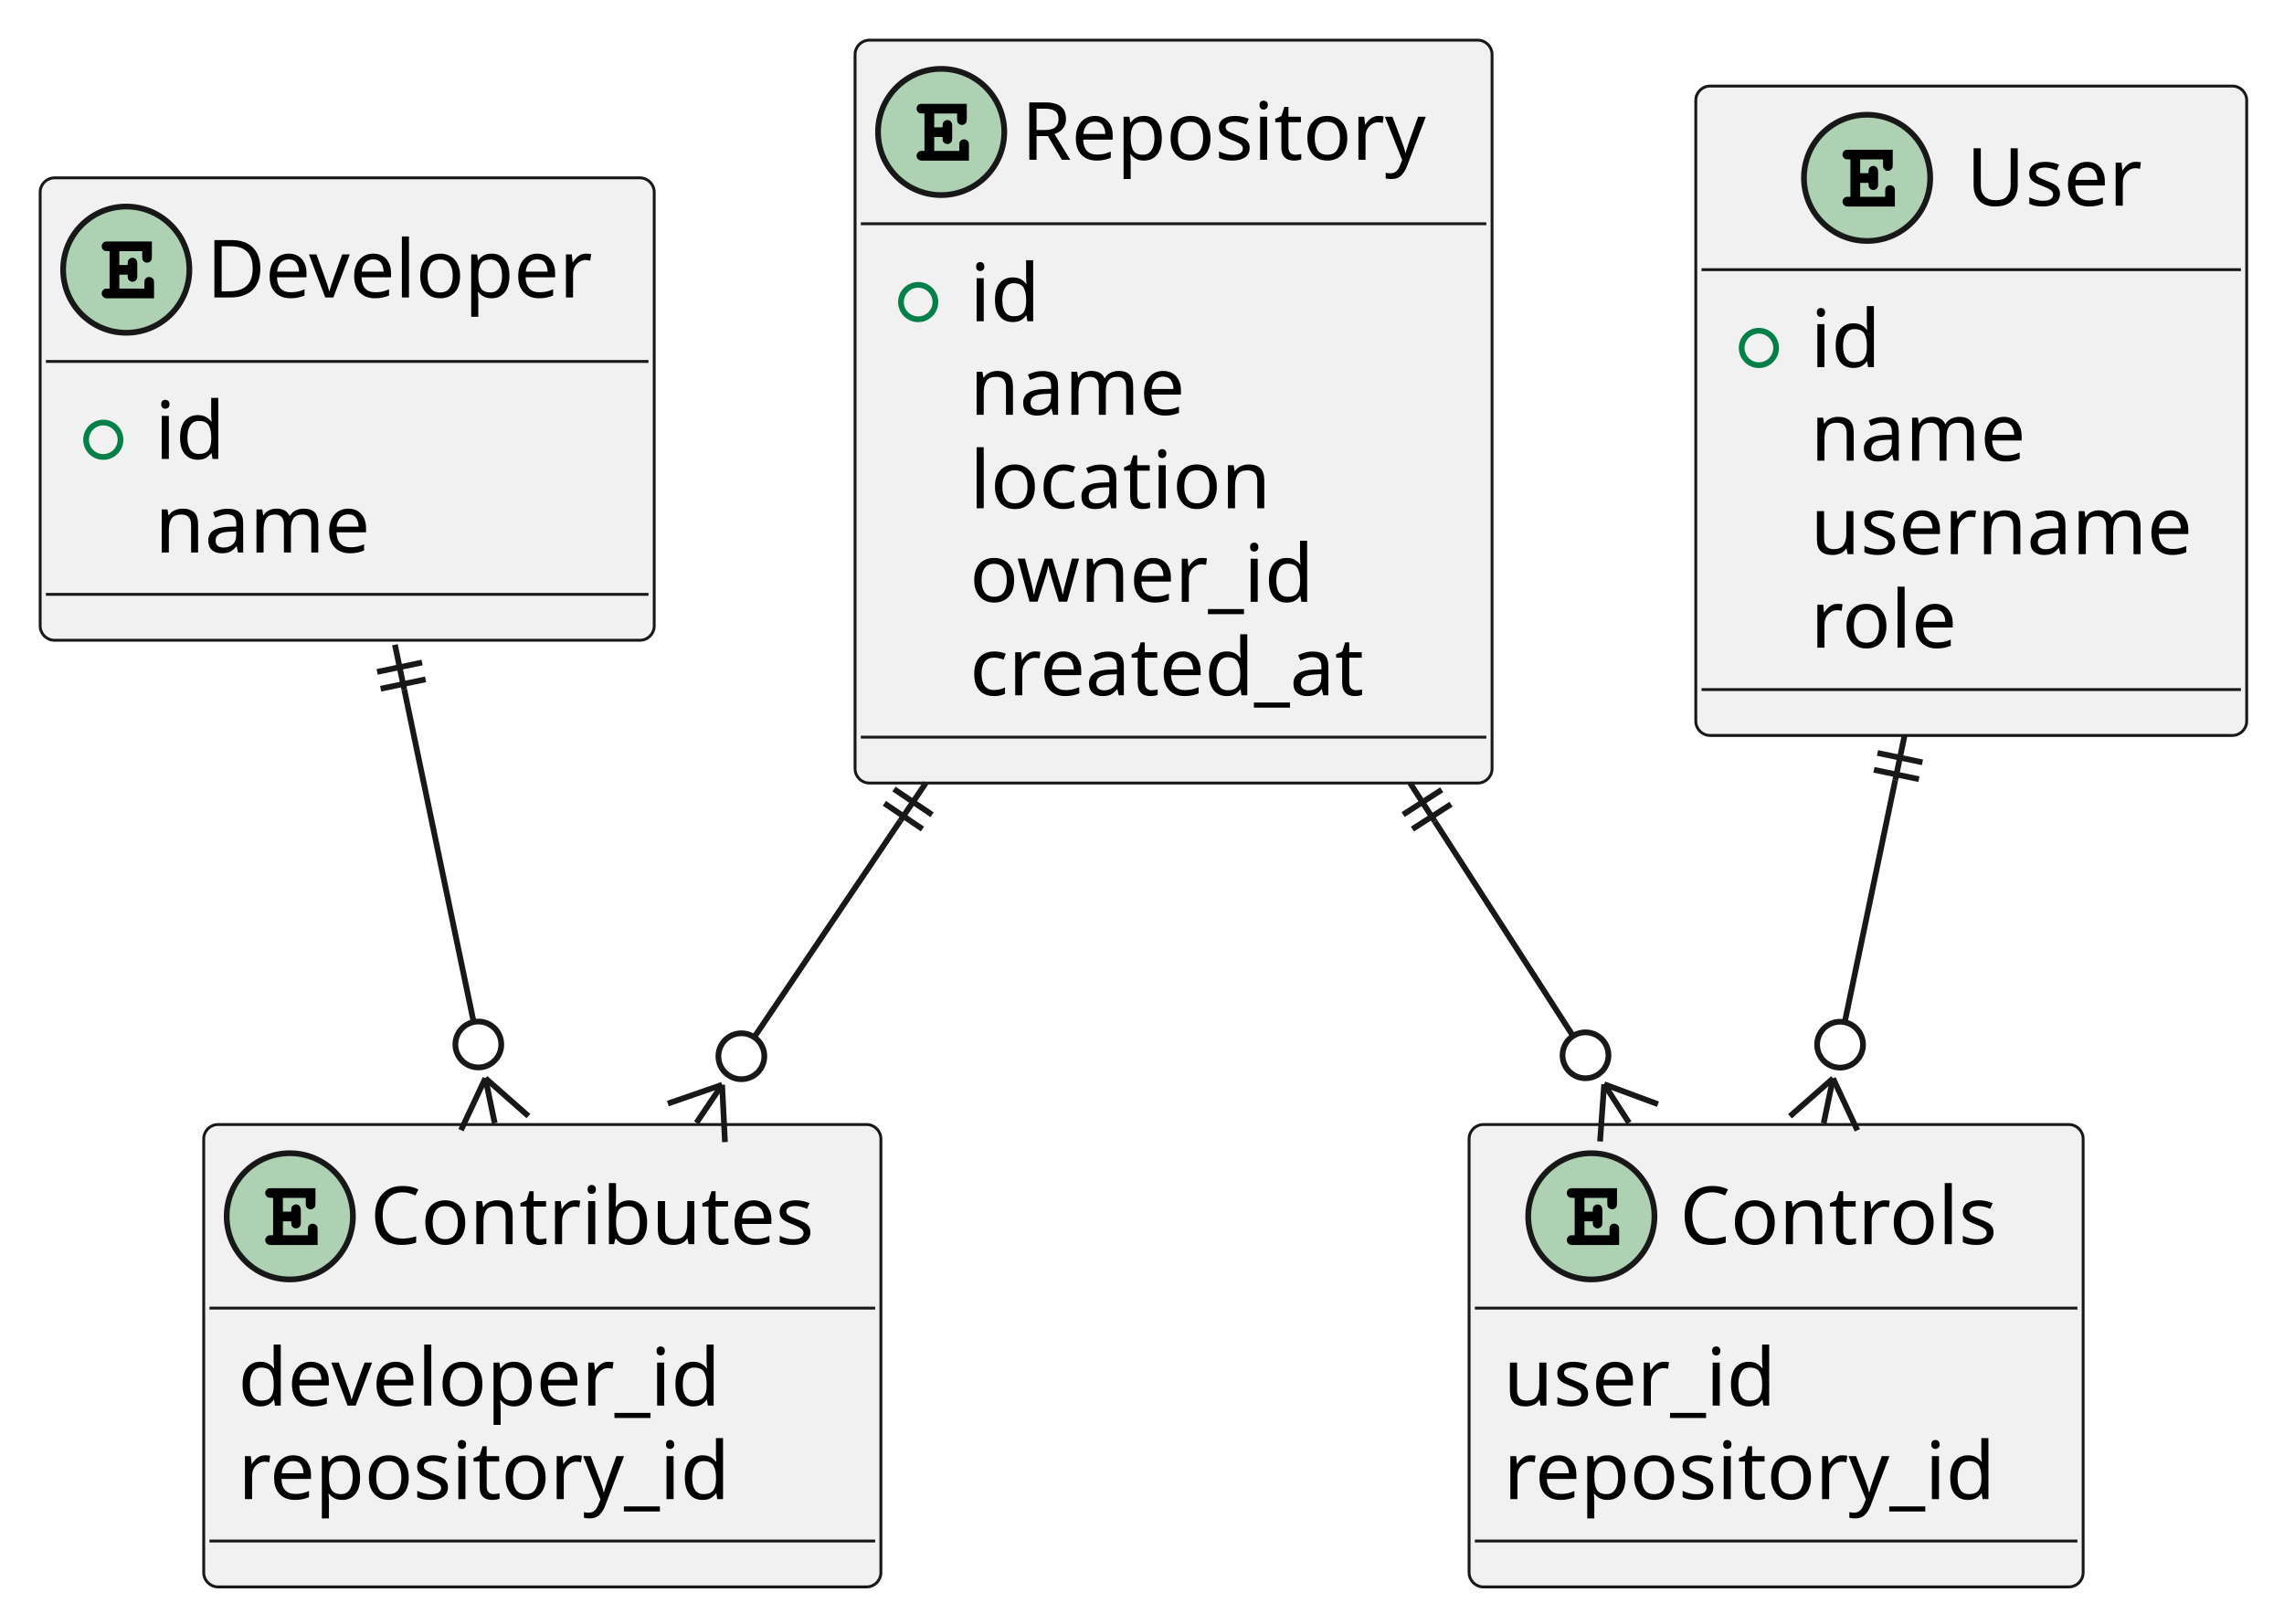
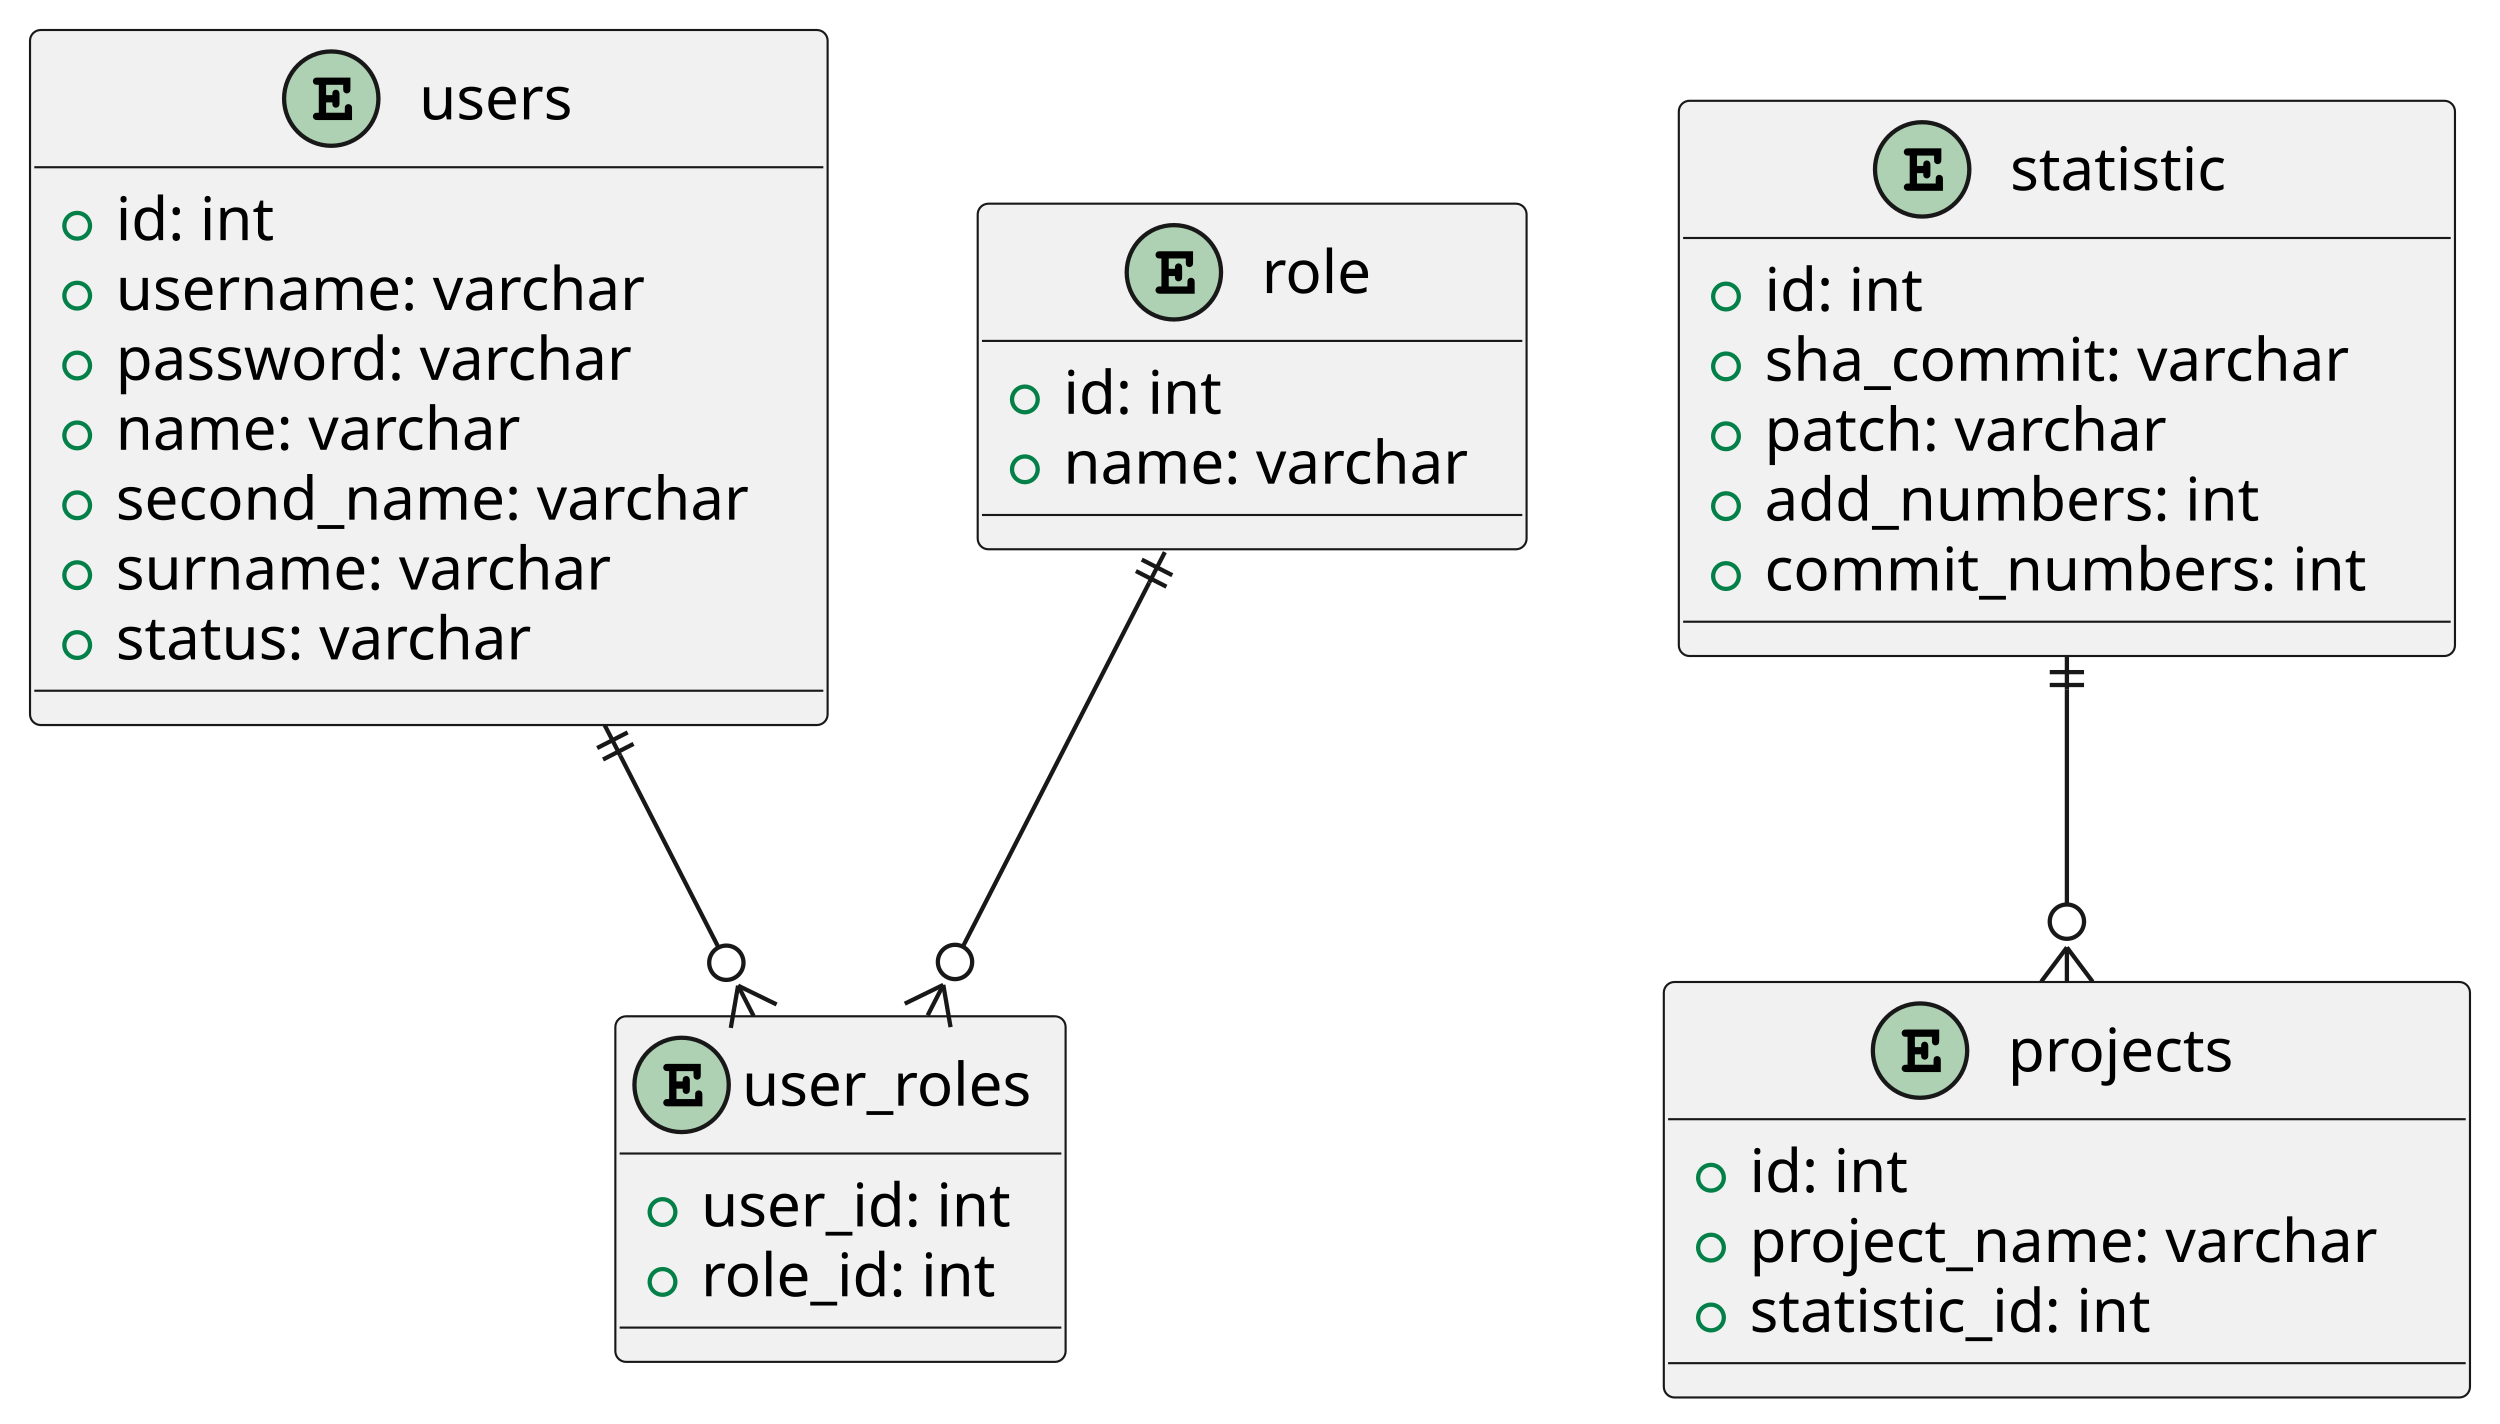
- <svg xmlns="http://www.w3.org/2000/svg" contentStyleType="text/css" height="283px" preserveAspectRatio="none" style="width:398px;height:283px;background:#FFFFFF;" version="1.1" viewBox="0 0 398 283" width="398px" zoomAndPan="magnify">
+ <svg xmlns="http://www.w3.org/2000/svg" contentStyleType="text/css" height="332px" preserveAspectRatio="none" style="width:583px;height:332px;background:#FFFFFF;" version="1.1" viewBox="0 0 583 332" width="583px" zoomAndPan="magnify">
  <defs />
  <g>
-     <g id="elem_Developer">
-       <rect codeLine="1" fill="#F1F1F1" height="80.594" id="Developer" rx="2.5" ry="2.5" style="stroke:#181818;stroke-width:0.5;" width="107" x="7" y="31" />
-       <ellipse cx="22" cy="47" fill="#ADD1B2" rx="11" ry="11" style="stroke:#181818;stroke-width:1.0;" />
-       <path d="M20.797,47.875 L22.25,47.875 L22.25,47.984 C22.25,48.391 22.281,48.547 22.359,48.703 C22.516,48.953 22.797,49.109 23.094,49.109 C23.344,49.109 23.609,48.969 23.766,48.75 C23.891,48.594 23.922,48.438 23.922,47.984 L23.922,46.062 C23.922,45.906 23.922,45.859 23.906,45.703 C23.844,45.234 23.531,44.922 23.078,44.922 C22.828,44.922 22.562,45.062 22.391,45.281 C22.281,45.453 22.25,45.609 22.25,46.062 L22.25,46.188 L20.797,46.188 L20.797,43.781 L24.781,43.781 L24.781,44.641 C24.781,45.047 24.812,45.219 24.891,45.375 C25.062,45.625 25.344,45.781 25.625,45.781 C25.891,45.781 26.156,45.641 26.328,45.422 C26.438,45.25 26.469,45.109 26.469,44.641 L26.469,42.094 L18.844,42.094 C18.406,42.094 18.281,42.109 18.125,42.203 C17.875,42.359 17.719,42.656 17.719,42.938 C17.719,43.219 17.859,43.469 18.078,43.641 C18.234,43.75 18.422,43.781 18.844,43.781 L19.094,43.781 L19.094,50.297 L18.844,50.297 C18.438,50.297 18.281,50.312 18.125,50.422 C17.875,50.594 17.719,50.859 17.719,51.156 C17.719,51.422 17.859,51.672 18.078,51.828 C18.219,51.953 18.453,52 18.844,52 L26.844,52 L26.844,49.422 C26.844,48.984 26.812,48.844 26.734,48.688 C26.562,48.438 26.281,48.281 26,48.281 C25.734,48.281 25.469,48.391 25.297,48.641 C25.188,48.797 25.156,48.938 25.156,49.422 L25.156,50.297 L20.797,50.297 L20.797,47.875 Z " fill="#000000" />
-       <text fill="#000000" font-family="sans-serif" font-size="14" lengthAdjust="spacing" textLength="75" x="36" y="51.847">Developer</text>
-       <line style="stroke:#181818;stroke-width:0.5;" x1="8" x2="113" y1="63" y2="63" />
-       <ellipse cx="18" cy="76.648" fill="none" rx="3" ry="3" style="stroke:#038048;stroke-width:1.0;" />
-       <text fill="#000000" font-family="sans-serif" font-size="14" lengthAdjust="spacing" textLength="13" x="27" y="79.995">id</text>
-       <text fill="#000000" font-family="sans-serif" font-size="14" lengthAdjust="spacing" textLength="40" x="27" y="96.292">name</text>
-       <line style="stroke:#181818;stroke-width:0.5;" x1="8" x2="113" y1="103.594" y2="103.594" />
+     <g id="elem_users">
+       <rect codeLine="1" fill="#F1F1F1" height="162.078" id="users" rx="2.5" ry="2.5" style="stroke:#181818;stroke-width:0.5;" width="186" x="7" y="7" />
+       <ellipse cx="77.25" cy="23" fill="#ADD1B2" rx="11" ry="11" style="stroke:#181818;stroke-width:1.0;" />
+       <path d="M76.047,23.875 L77.5,23.875 L77.5,23.984 C77.5,24.391 77.531,24.547 77.609,24.703 C77.766,24.953 78.047,25.109 78.344,25.109 C78.594,25.109 78.859,24.969 79.016,24.75 C79.141,24.594 79.172,24.438 79.172,23.984 L79.172,22.062 C79.172,21.906 79.172,21.859 79.156,21.703 C79.094,21.234 78.781,20.922 78.328,20.922 C78.078,20.922 77.812,21.062 77.641,21.281 C77.531,21.453 77.5,21.609 77.5,22.062 L77.5,22.188 L76.047,22.188 L76.047,19.781 L80.031,19.781 L80.031,20.641 C80.031,21.047 80.062,21.219 80.141,21.375 C80.312,21.625 80.594,21.781 80.875,21.781 C81.141,21.781 81.406,21.641 81.578,21.422 C81.688,21.25 81.719,21.109 81.719,20.641 L81.719,18.094 L74.094,18.094 C73.656,18.094 73.531,18.109 73.375,18.203 C73.125,18.359 72.969,18.656 72.969,18.938 C72.969,19.219 73.109,19.469 73.328,19.641 C73.484,19.75 73.672,19.781 74.094,19.781 L74.344,19.781 L74.344,26.297 L74.094,26.297 C73.688,26.297 73.531,26.312 73.375,26.422 C73.125,26.594 72.969,26.859 72.969,27.156 C72.969,27.422 73.109,27.672 73.328,27.828 C73.469,27.953 73.703,28 74.094,28 L82.094,28 L82.094,25.422 C82.094,24.984 82.062,24.844 81.984,24.688 C81.812,24.438 81.531,24.281 81.25,24.281 C80.984,24.281 80.719,24.391 80.547,24.641 C80.438,24.797 80.406,24.938 80.406,25.422 L80.406,26.297 L76.047,26.297 L76.047,23.875 Z " fill="#000000" />
+       <text fill="#000000" font-family="sans-serif" font-size="14" lengthAdjust="spacing" textLength="37" x="97.75" y="27.847">users</text>
+       <line style="stroke:#181818;stroke-width:0.5;" x1="8" x2="192" y1="39" y2="39" />
+       <ellipse cx="18" cy="52.648" fill="none" rx="3" ry="3" style="stroke:#038048;stroke-width:1.0;" />
+       <text fill="#000000" font-family="sans-serif" font-size="14" lengthAdjust="spacing" textLength="42" x="27" y="55.995">id: int</text>
+       <ellipse cx="18" cy="68.945" fill="none" rx="3" ry="3" style="stroke:#038048;stroke-width:1.0;" />
+       <text fill="#000000" font-family="sans-serif" font-size="14" lengthAdjust="spacing" textLength="132" x="27" y="72.292">username: varchar</text>
+       <ellipse cx="18" cy="85.242" fill="none" rx="3" ry="3" style="stroke:#038048;stroke-width:1.0;" />
+       <text fill="#000000" font-family="sans-serif" font-size="14" lengthAdjust="spacing" textLength="129" x="27" y="88.589">password: varchar</text>
+       <ellipse cx="18" cy="101.539" fill="none" rx="3" ry="3" style="stroke:#038048;stroke-width:1.0;" />
+       <text fill="#000000" font-family="sans-serif" font-size="14" lengthAdjust="spacing" textLength="102" x="27" y="104.886">name: varchar</text>
+       <ellipse cx="18" cy="117.836" fill="none" rx="3" ry="3" style="stroke:#038048;stroke-width:1.0;" />
+       <text fill="#000000" font-family="sans-serif" font-size="14" lengthAdjust="spacing" textLength="160" x="27" y="121.183">second_name: varchar</text>
+       <ellipse cx="18" cy="134.133" fill="none" rx="3" ry="3" style="stroke:#038048;stroke-width:1.0;" />
+       <text fill="#000000" font-family="sans-serif" font-size="14" lengthAdjust="spacing" textLength="123" x="27" y="137.48">surname: varchar</text>
+       <ellipse cx="18" cy="150.43" fill="none" rx="3" ry="3" style="stroke:#038048;stroke-width:1.0;" />
+       <text fill="#000000" font-family="sans-serif" font-size="14" lengthAdjust="spacing" textLength="106" x="27" y="153.776">status: varchar</text>
+       <line style="stroke:#181818;stroke-width:0.5;" x1="8" x2="192" y1="161.078" y2="161.078" />
    </g>
-     <g id="elem_Repository">
-       <rect codeLine="6" fill="#F1F1F1" height="129.484" id="Repository" rx="2.5" ry="2.5" style="stroke:#181818;stroke-width:0.5;" width="111" x="149" y="7" />
-       <ellipse cx="164" cy="23" fill="#ADD1B2" rx="11" ry="11" style="stroke:#181818;stroke-width:1.0;" />
-       <path d="M162.797,23.875 L164.25,23.875 L164.25,23.984 C164.25,24.391 164.281,24.547 164.359,24.703 C164.516,24.953 164.797,25.109 165.094,25.109 C165.344,25.109 165.609,24.969 165.766,24.75 C165.891,24.594 165.922,24.438 165.922,23.984 L165.922,22.062 C165.922,21.906 165.922,21.859 165.906,21.703 C165.844,21.234 165.531,20.922 165.078,20.922 C164.828,20.922 164.562,21.062 164.391,21.281 C164.281,21.453 164.25,21.609 164.25,22.062 L164.25,22.188 L162.797,22.188 L162.797,19.781 L166.781,19.781 L166.781,20.641 C166.781,21.047 166.812,21.219 166.891,21.375 C167.062,21.625 167.344,21.781 167.625,21.781 C167.891,21.781 168.156,21.641 168.328,21.422 C168.438,21.25 168.469,21.109 168.469,20.641 L168.469,18.094 L160.844,18.094 C160.406,18.094 160.281,18.109 160.125,18.203 C159.875,18.359 159.719,18.656 159.719,18.938 C159.719,19.219 159.859,19.469 160.078,19.641 C160.234,19.75 160.422,19.781 160.844,19.781 L161.094,19.781 L161.094,26.297 L160.844,26.297 C160.438,26.297 160.281,26.312 160.125,26.422 C159.875,26.594 159.719,26.859 159.719,27.156 C159.719,27.422 159.859,27.672 160.078,27.828 C160.219,27.953 160.453,28 160.844,28 L168.844,28 L168.844,25.422 C168.844,24.984 168.812,24.844 168.734,24.688 C168.562,24.438 168.281,24.281 168,24.281 C167.734,24.281 167.469,24.391 167.297,24.641 C167.188,24.797 167.156,24.938 167.156,25.422 L167.156,26.297 L162.797,26.297 L162.797,23.875 Z " fill="#000000" />
-       <text fill="#000000" font-family="sans-serif" font-size="14" lengthAdjust="spacing" textLength="79" x="178" y="27.847">Repository</text>
-       <line style="stroke:#181818;stroke-width:0.5;" x1="150" x2="259" y1="39" y2="39" />
-       <ellipse cx="160" cy="52.648" fill="none" rx="3" ry="3" style="stroke:#038048;stroke-width:1.0;" />
-       <text fill="#000000" font-family="sans-serif" font-size="14" lengthAdjust="spacing" textLength="13" x="169" y="55.995">id</text>
-       <text fill="#000000" font-family="sans-serif" font-size="14" lengthAdjust="spacing" textLength="40" x="169" y="72.292">name</text>
-       <text fill="#000000" font-family="sans-serif" font-size="14" lengthAdjust="spacing" textLength="58" x="169" y="88.589">location</text>
-       <text fill="#000000" font-family="sans-serif" font-size="14" lengthAdjust="spacing" textLength="64" x="169" y="104.886">owner_id</text>
-       <text fill="#000000" font-family="sans-serif" font-size="14" lengthAdjust="spacing" textLength="78" x="169" y="121.183">created_at</text>
-       <line style="stroke:#181818;stroke-width:0.5;" x1="150" x2="259" y1="128.484" y2="128.484" />
+     <g id="elem_role">
+       <rect codeLine="11" fill="#F1F1F1" height="80.594" id="role" rx="2.5" ry="2.5" style="stroke:#181818;stroke-width:0.5;" width="128" x="228" y="47.5" />
+       <ellipse cx="273.75" cy="63.5" fill="#ADD1B2" rx="11" ry="11" style="stroke:#181818;stroke-width:1.0;" />
+       <path d="M272.547,64.375 L274,64.375 L274,64.484 C274,64.891 274.031,65.047 274.109,65.203 C274.266,65.453 274.547,65.609 274.844,65.609 C275.094,65.609 275.359,65.469 275.516,65.25 C275.641,65.094 275.672,64.938 275.672,64.484 L275.672,62.562 C275.672,62.406 275.672,62.359 275.656,62.203 C275.594,61.734 275.281,61.422 274.828,61.422 C274.578,61.422 274.312,61.562 274.141,61.781 C274.031,61.953 274,62.109 274,62.562 L274,62.688 L272.547,62.688 L272.547,60.281 L276.531,60.281 L276.531,61.141 C276.531,61.547 276.562,61.719 276.641,61.875 C276.812,62.125 277.094,62.281 277.375,62.281 C277.641,62.281 277.906,62.141 278.078,61.922 C278.188,61.75 278.219,61.609 278.219,61.141 L278.219,58.594 L270.594,58.594 C270.156,58.594 270.031,58.609 269.875,58.703 C269.625,58.859 269.469,59.156 269.469,59.438 C269.469,59.719 269.609,59.969 269.828,60.141 C269.984,60.25 270.172,60.281 270.594,60.281 L270.844,60.281 L270.844,66.797 L270.594,66.797 C270.188,66.797 270.031,66.812 269.875,66.922 C269.625,67.094 269.469,67.359 269.469,67.656 C269.469,67.922 269.609,68.172 269.828,68.328 C269.969,68.453 270.203,68.5 270.594,68.5 L278.594,68.5 L278.594,65.922 C278.594,65.484 278.562,65.344 278.484,65.188 C278.312,64.938 278.031,64.781 277.75,64.781 C277.484,64.781 277.219,64.891 277.047,65.141 C276.938,65.297 276.906,65.438 276.906,65.922 L276.906,66.797 L272.547,66.797 L272.547,64.375 Z " fill="#000000" />
+       <text fill="#000000" font-family="sans-serif" font-size="14" lengthAdjust="spacing" textLength="28" x="294.25" y="68.347">role</text>
+       <line style="stroke:#181818;stroke-width:0.5;" x1="229" x2="355" y1="79.5" y2="79.5" />
+       <ellipse cx="239" cy="93.148" fill="none" rx="3" ry="3" style="stroke:#038048;stroke-width:1.0;" />
+       <text fill="#000000" font-family="sans-serif" font-size="14" lengthAdjust="spacing" textLength="42" x="248" y="96.495">id: int</text>
+       <ellipse cx="239" cy="109.445" fill="none" rx="3" ry="3" style="stroke:#038048;stroke-width:1.0;" />
+       <text fill="#000000" font-family="sans-serif" font-size="14" lengthAdjust="spacing" textLength="102" x="248" y="112.792">name: varchar</text>
+       <line style="stroke:#181818;stroke-width:0.5;" x1="229" x2="355" y1="120.094" y2="120.094" />
    </g>
-     <g id="elem_User">
-       <rect codeLine="14" fill="#F1F1F1" height="113.188" id="User" rx="2.5" ry="2.5" style="stroke:#181818;stroke-width:0.5;" width="96" x="295.5" y="15" />
-       <ellipse cx="325.35" cy="31" fill="#ADD1B2" rx="11" ry="11" style="stroke:#181818;stroke-width:1.0;" />
-       <path d="M324.147,31.875 L325.6,31.875 L325.6,31.984 C325.6,32.391 325.631,32.547 325.709,32.703 C325.866,32.953 326.147,33.109 326.444,33.109 C326.694,33.109 326.959,32.969 327.116,32.75 C327.241,32.594 327.272,32.438 327.272,31.984 L327.272,30.062 C327.272,29.906 327.272,29.859 327.256,29.703 C327.194,29.234 326.881,28.922 326.428,28.922 C326.178,28.922 325.913,29.062 325.741,29.281 C325.631,29.453 325.6,29.609 325.6,30.062 L325.6,30.188 L324.147,30.188 L324.147,27.781 L328.131,27.781 L328.131,28.641 C328.131,29.047 328.163,29.219 328.241,29.375 C328.413,29.625 328.694,29.781 328.975,29.781 C329.241,29.781 329.506,29.641 329.678,29.422 C329.788,29.25 329.819,29.109 329.819,28.641 L329.819,26.094 L322.194,26.094 C321.756,26.094 321.631,26.109 321.475,26.203 C321.225,26.359 321.069,26.656 321.069,26.938 C321.069,27.219 321.209,27.469 321.428,27.641 C321.584,27.75 321.772,27.781 322.194,27.781 L322.444,27.781 L322.444,34.297 L322.194,34.297 C321.788,34.297 321.631,34.312 321.475,34.422 C321.225,34.594 321.069,34.859 321.069,35.156 C321.069,35.422 321.209,35.672 321.428,35.828 C321.569,35.953 321.803,36 322.194,36 L330.194,36 L330.194,33.422 C330.194,32.984 330.163,32.844 330.084,32.688 C329.913,32.438 329.631,32.281 329.35,32.281 C329.084,32.281 328.819,32.391 328.647,32.641 C328.538,32.797 328.506,32.938 328.506,33.422 L328.506,34.297 L324.147,34.297 L324.147,31.875 Z " fill="#000000" />
-       <text fill="#000000" font-family="sans-serif" font-size="14" lengthAdjust="spacing" textLength="31" x="342.65" y="35.847">User</text>
-       <line style="stroke:#181818;stroke-width:0.5;" x1="296.5" x2="390.5" y1="47" y2="47" />
-       <ellipse cx="306.5" cy="60.648" fill="none" rx="3" ry="3" style="stroke:#038048;stroke-width:1.0;" />
-       <text fill="#000000" font-family="sans-serif" font-size="14" lengthAdjust="spacing" textLength="13" x="315.5" y="63.995">id</text>
-       <text fill="#000000" font-family="sans-serif" font-size="14" lengthAdjust="spacing" textLength="40" x="315.5" y="80.292">name</text>
-       <text fill="#000000" font-family="sans-serif" font-size="14" lengthAdjust="spacing" textLength="70" x="315.5" y="96.589">username</text>
-       <text fill="#000000" font-family="sans-serif" font-size="14" lengthAdjust="spacing" textLength="28" x="315.5" y="112.886">role</text>
-       <line style="stroke:#181818;stroke-width:0.5;" x1="296.5" x2="390.5" y1="120.188" y2="120.188" />
+     <g id="elem_user_roles">
+       <rect codeLine="16" fill="#F1F1F1" height="80.594" id="user_roles" rx="2.5" ry="2.5" style="stroke:#181818;stroke-width:0.5;" width="105" x="143.5" y="237" />
+       <ellipse cx="158.95" cy="253" fill="#ADD1B2" rx="11" ry="11" style="stroke:#181818;stroke-width:1.0;" />
+       <path d="M157.747,253.875 L159.2,253.875 L159.2,253.984 C159.2,254.391 159.231,254.547 159.309,254.703 C159.466,254.953 159.747,255.109 160.044,255.109 C160.294,255.109 160.559,254.969 160.716,254.75 C160.841,254.594 160.872,254.438 160.872,253.984 L160.872,252.062 C160.872,251.906 160.872,251.859 160.856,251.703 C160.794,251.234 160.481,250.922 160.028,250.922 C159.778,250.922 159.512,251.062 159.341,251.281 C159.231,251.453 159.2,251.609 159.2,252.062 L159.2,252.188 L157.747,252.188 L157.747,249.781 L161.731,249.781 L161.731,250.641 C161.731,251.047 161.762,251.219 161.841,251.375 C162.012,251.625 162.294,251.781 162.575,251.781 C162.841,251.781 163.106,251.641 163.278,251.422 C163.387,251.25 163.419,251.109 163.419,250.641 L163.419,248.094 L155.794,248.094 C155.356,248.094 155.231,248.109 155.075,248.203 C154.825,248.359 154.669,248.656 154.669,248.938 C154.669,249.219 154.809,249.469 155.028,249.641 C155.184,249.75 155.372,249.781 155.794,249.781 L156.044,249.781 L156.044,256.297 L155.794,256.297 C155.387,256.297 155.231,256.312 155.075,256.422 C154.825,256.594 154.669,256.859 154.669,257.156 C154.669,257.422 154.809,257.672 155.028,257.828 C155.169,257.953 155.403,258 155.794,258 L163.794,258 L163.794,255.422 C163.794,254.984 163.762,254.844 163.684,254.688 C163.512,254.438 163.231,254.281 162.95,254.281 C162.684,254.281 162.419,254.391 162.247,254.641 C162.137,254.797 162.106,254.938 162.106,255.422 L162.106,256.297 L157.747,256.297 L157.747,253.875 Z " fill="#000000" />
+       <text fill="#000000" font-family="sans-serif" font-size="14" lengthAdjust="spacing" textLength="72" x="173.05" y="257.847">user_roles</text>
+       <line style="stroke:#181818;stroke-width:0.5;" x1="144.5" x2="247.5" y1="269" y2="269" />
+       <ellipse cx="154.5" cy="282.648" fill="none" rx="3" ry="3" style="stroke:#038048;stroke-width:1.0;" />
+       <text fill="#000000" font-family="sans-serif" font-size="14" lengthAdjust="spacing" textLength="79" x="163.5" y="285.995">user_id: int</text>
+       <ellipse cx="154.5" cy="298.945" fill="none" rx="3" ry="3" style="stroke:#038048;stroke-width:1.0;" />
+       <text fill="#000000" font-family="sans-serif" font-size="14" lengthAdjust="spacing" textLength="77" x="163.5" y="302.292">role_id: int</text>
+       <line style="stroke:#181818;stroke-width:0.5;" x1="144.5" x2="247.5" y1="309.594" y2="309.594" />
    </g>
-     <g id="elem_Contributes">
-       <rect codeLine="21" fill="#F1F1F1" height="80.594" id="Contributes" rx="2.5" ry="2.5" style="stroke:#181818;stroke-width:0.5;" width="118" x="35.5" y="196" />
-       <ellipse cx="50.5" cy="212" fill="#ADD1B2" rx="11" ry="11" style="stroke:#181818;stroke-width:1.0;" />
-       <path d="M49.297,212.875 L50.75,212.875 L50.75,212.984 C50.75,213.391 50.781,213.547 50.859,213.703 C51.016,213.953 51.297,214.109 51.594,214.109 C51.844,214.109 52.109,213.969 52.266,213.75 C52.391,213.594 52.422,213.438 52.422,212.984 L52.422,211.062 C52.422,210.906 52.422,210.859 52.406,210.703 C52.344,210.234 52.031,209.922 51.578,209.922 C51.328,209.922 51.062,210.062 50.891,210.281 C50.781,210.453 50.75,210.609 50.75,211.062 L50.75,211.188 L49.297,211.188 L49.297,208.781 L53.281,208.781 L53.281,209.641 C53.281,210.047 53.312,210.219 53.391,210.375 C53.562,210.625 53.844,210.781 54.125,210.781 C54.391,210.781 54.656,210.641 54.828,210.422 C54.938,210.25 54.969,210.109 54.969,209.641 L54.969,207.094 L47.344,207.094 C46.906,207.094 46.781,207.109 46.625,207.203 C46.375,207.359 46.219,207.656 46.219,207.938 C46.219,208.219 46.359,208.469 46.578,208.641 C46.734,208.75 46.922,208.781 47.344,208.781 L47.594,208.781 L47.594,215.297 L47.344,215.297 C46.938,215.297 46.781,215.312 46.625,215.422 C46.375,215.594 46.219,215.859 46.219,216.156 C46.219,216.422 46.359,216.672 46.578,216.828 C46.719,216.953 46.953,217 47.344,217 L55.344,217 L55.344,214.422 C55.344,213.984 55.312,213.844 55.234,213.688 C55.062,213.438 54.781,213.281 54.5,213.281 C54.234,213.281 53.969,213.391 53.797,213.641 C53.688,213.797 53.656,213.938 53.656,214.422 L53.656,215.297 L49.297,215.297 L49.297,212.875 Z " fill="#000000" />
-       <text fill="#000000" font-family="sans-serif" font-size="14" lengthAdjust="spacing" textLength="86" x="64.5" y="216.847">Contributes</text>
-       <line style="stroke:#181818;stroke-width:0.5;" x1="36.5" x2="152.5" y1="228" y2="228" />
-       <text fill="#000000" font-family="sans-serif" font-size="14" lengthAdjust="spacing" textLength="93" x="41.5" y="244.995">developer_id</text>
-       <text fill="#000000" font-family="sans-serif" font-size="14" lengthAdjust="spacing" textLength="95" x="41.5" y="261.292">repository_id</text>
-       <line style="stroke:#181818;stroke-width:0.5;" x1="36.5" x2="152.5" y1="268.594" y2="268.594" />
+     <g id="elem_projects">
+       <rect codeLine="21" fill="#F1F1F1" height="96.891" id="projects" rx="2.5" ry="2.5" style="stroke:#181818;stroke-width:0.5;" width="188" x="388" y="229" />
+       <ellipse cx="447.75" cy="245" fill="#ADD1B2" rx="11" ry="11" style="stroke:#181818;stroke-width:1.0;" />
+       <path d="M446.547,245.875 L448,245.875 L448,245.984 C448,246.391 448.031,246.547 448.109,246.703 C448.266,246.953 448.547,247.109 448.844,247.109 C449.094,247.109 449.359,246.969 449.516,246.75 C449.641,246.594 449.672,246.438 449.672,245.984 L449.672,244.062 C449.672,243.906 449.672,243.859 449.656,243.703 C449.594,243.234 449.281,242.922 448.828,242.922 C448.578,242.922 448.312,243.062 448.141,243.281 C448.031,243.453 448,243.609 448,244.062 L448,244.188 L446.547,244.188 L446.547,241.781 L450.531,241.781 L450.531,242.641 C450.531,243.047 450.562,243.219 450.641,243.375 C450.812,243.625 451.094,243.781 451.375,243.781 C451.641,243.781 451.906,243.641 452.078,243.422 C452.188,243.25 452.219,243.109 452.219,242.641 L452.219,240.094 L444.594,240.094 C444.156,240.094 444.031,240.109 443.875,240.203 C443.625,240.359 443.469,240.656 443.469,240.938 C443.469,241.219 443.609,241.469 443.828,241.641 C443.984,241.75 444.172,241.781 444.594,241.781 L444.844,241.781 L444.844,248.297 L444.594,248.297 C444.188,248.297 444.031,248.312 443.875,248.422 C443.625,248.594 443.469,248.859 443.469,249.156 C443.469,249.422 443.609,249.672 443.828,249.828 C443.969,249.953 444.203,250 444.594,250 L452.594,250 L452.594,247.422 C452.594,246.984 452.562,246.844 452.484,246.688 C452.312,246.438 452.031,246.281 451.75,246.281 C451.484,246.281 451.219,246.391 451.047,246.641 C450.938,246.797 450.906,246.938 450.906,247.422 L450.906,248.297 L446.547,248.297 L446.547,245.875 Z " fill="#000000" />
+       <text fill="#000000" font-family="sans-serif" font-size="14" lengthAdjust="spacing" textLength="60" x="468.25" y="249.847">projects</text>
+       <line style="stroke:#181818;stroke-width:0.5;" x1="389" x2="575" y1="261" y2="261" />
+       <ellipse cx="399" cy="274.648" fill="none" rx="3" ry="3" style="stroke:#038048;stroke-width:1.0;" />
+       <text fill="#000000" font-family="sans-serif" font-size="14" lengthAdjust="spacing" textLength="42" x="408" y="277.995">id: int</text>
+       <ellipse cx="399" cy="290.945" fill="none" rx="3" ry="3" style="stroke:#038048;stroke-width:1.0;" />
+       <text fill="#000000" font-family="sans-serif" font-size="14" lengthAdjust="spacing" textLength="162" x="408" y="294.292">project_name: varchar</text>
+       <ellipse cx="399" cy="307.242" fill="none" rx="3" ry="3" style="stroke:#038048;stroke-width:1.0;" />
+       <text fill="#000000" font-family="sans-serif" font-size="14" lengthAdjust="spacing" textLength="108" x="408" y="310.589">statistic_id: int</text>
+       <line style="stroke:#181818;stroke-width:0.5;" x1="389" x2="575" y1="317.891" y2="317.891" />
    </g>
-     <g id="elem_Controls">
-       <rect codeLine="26" fill="#F1F1F1" height="80.594" id="Controls" rx="2.5" ry="2.5" style="stroke:#181818;stroke-width:0.5;" width="107" x="256" y="196" />
-       <ellipse cx="277.3" cy="212" fill="#ADD1B2" rx="11" ry="11" style="stroke:#181818;stroke-width:1.0;" />
-       <path d="M276.097,212.875 L277.55,212.875 L277.55,212.984 C277.55,213.391 277.581,213.547 277.659,213.703 C277.816,213.953 278.097,214.109 278.394,214.109 C278.644,214.109 278.909,213.969 279.066,213.75 C279.191,213.594 279.222,213.438 279.222,212.984 L279.222,211.062 C279.222,210.906 279.222,210.859 279.206,210.703 C279.144,210.234 278.831,209.922 278.378,209.922 C278.128,209.922 277.863,210.062 277.691,210.281 C277.581,210.453 277.55,210.609 277.55,211.062 L277.55,211.188 L276.097,211.188 L276.097,208.781 L280.081,208.781 L280.081,209.641 C280.081,210.047 280.113,210.219 280.191,210.375 C280.363,210.625 280.644,210.781 280.925,210.781 C281.191,210.781 281.456,210.641 281.628,210.422 C281.738,210.25 281.769,210.109 281.769,209.641 L281.769,207.094 L274.144,207.094 C273.706,207.094 273.581,207.109 273.425,207.203 C273.175,207.359 273.019,207.656 273.019,207.938 C273.019,208.219 273.159,208.469 273.378,208.641 C273.534,208.75 273.722,208.781 274.144,208.781 L274.394,208.781 L274.394,215.297 L274.144,215.297 C273.738,215.297 273.581,215.312 273.425,215.422 C273.175,215.594 273.019,215.859 273.019,216.156 C273.019,216.422 273.159,216.672 273.378,216.828 C273.519,216.953 273.753,217 274.144,217 L282.144,217 L282.144,214.422 C282.144,213.984 282.113,213.844 282.034,213.688 C281.863,213.438 281.581,213.281 281.3,213.281 C281.034,213.281 280.769,213.391 280.597,213.641 C280.488,213.797 280.456,213.938 280.456,214.422 L280.456,215.297 L276.097,215.297 L276.097,212.875 Z " fill="#000000" />
-       <text fill="#000000" font-family="sans-serif" font-size="14" lengthAdjust="spacing" textLength="61" x="292.7" y="216.847">Controls</text>
-       <line style="stroke:#181818;stroke-width:0.5;" x1="257" x2="362" y1="228" y2="228" />
-       <text fill="#000000" font-family="sans-serif" font-size="14" lengthAdjust="spacing" textLength="50" x="262" y="244.995">user_id</text>
-       <text fill="#000000" font-family="sans-serif" font-size="14" lengthAdjust="spacing" textLength="95" x="262" y="261.292">repository_id</text>
-       <line style="stroke:#181818;stroke-width:0.5;" x1="257" x2="362" y1="268.594" y2="268.594" />
+     <g id="elem_statistic">
+       <rect codeLine="27" fill="#F1F1F1" height="129.484" id="statistic" rx="2.5" ry="2.5" style="stroke:#181818;stroke-width:0.5;" width="181" x="391.5" y="23.5" />
+       <ellipse cx="448.25" cy="39.5" fill="#ADD1B2" rx="11" ry="11" style="stroke:#181818;stroke-width:1.0;" />
+       <path d="M447.047,40.375 L448.5,40.375 L448.5,40.484 C448.5,40.891 448.531,41.047 448.609,41.203 C448.766,41.453 449.047,41.609 449.344,41.609 C449.594,41.609 449.859,41.469 450.016,41.25 C450.141,41.094 450.172,40.938 450.172,40.484 L450.172,38.562 C450.172,38.406 450.172,38.359 450.156,38.203 C450.094,37.734 449.781,37.422 449.328,37.422 C449.078,37.422 448.812,37.562 448.641,37.781 C448.531,37.953 448.5,38.109 448.5,38.562 L448.5,38.688 L447.047,38.688 L447.047,36.281 L451.031,36.281 L451.031,37.141 C451.031,37.547 451.062,37.719 451.141,37.875 C451.312,38.125 451.594,38.281 451.875,38.281 C452.141,38.281 452.406,38.141 452.578,37.922 C452.688,37.75 452.719,37.609 452.719,37.141 L452.719,34.594 L445.094,34.594 C444.656,34.594 444.531,34.609 444.375,34.703 C444.125,34.859 443.969,35.156 443.969,35.438 C443.969,35.719 444.109,35.969 444.328,36.141 C444.484,36.25 444.672,36.281 445.094,36.281 L445.344,36.281 L445.344,42.797 L445.094,42.797 C444.688,42.797 444.531,42.812 444.375,42.922 C444.125,43.094 443.969,43.359 443.969,43.656 C443.969,43.922 444.109,44.172 444.328,44.328 C444.469,44.453 444.703,44.5 445.094,44.5 L453.094,44.5 L453.094,41.922 C453.094,41.484 453.062,41.344 452.984,41.188 C452.812,40.938 452.531,40.781 452.25,40.781 C451.984,40.781 451.719,40.891 451.547,41.141 C451.438,41.297 451.406,41.438 451.406,41.922 L451.406,42.797 L447.047,42.797 L447.047,40.375 Z " fill="#000000" />
+       <text fill="#000000" font-family="sans-serif" font-size="14" lengthAdjust="spacing" textLength="59" x="468.75" y="44.347">statistic</text>
+       <line style="stroke:#181818;stroke-width:0.5;" x1="392.5" x2="571.5" y1="55.5" y2="55.5" />
+       <ellipse cx="402.5" cy="69.148" fill="none" rx="3" ry="3" style="stroke:#038048;stroke-width:1.0;" />
+       <text fill="#000000" font-family="sans-serif" font-size="14" lengthAdjust="spacing" textLength="42" x="411.5" y="72.495">id: int</text>
+       <ellipse cx="402.5" cy="85.445" fill="none" rx="3" ry="3" style="stroke:#038048;stroke-width:1.0;" />
+       <text fill="#000000" font-family="sans-serif" font-size="14" lengthAdjust="spacing" textLength="149" x="411.5" y="88.792">sha_commit: varchar</text>
+       <ellipse cx="402.5" cy="101.742" fill="none" rx="3" ry="3" style="stroke:#038048;stroke-width:1.0;" />
+       <text fill="#000000" font-family="sans-serif" font-size="14" lengthAdjust="spacing" textLength="104" x="411.5" y="105.089">patch: varchar</text>
+       <ellipse cx="402.5" cy="118.039" fill="none" rx="3" ry="3" style="stroke:#038048;stroke-width:1.0;" />
+       <text fill="#000000" font-family="sans-serif" font-size="14" lengthAdjust="spacing" textLength="125" x="411.5" y="121.386">add_numbers: int</text>
+       <ellipse cx="402.5" cy="134.336" fill="none" rx="3" ry="3" style="stroke:#038048;stroke-width:1.0;" />
+       <text fill="#000000" font-family="sans-serif" font-size="14" lengthAdjust="spacing" textLength="155" x="411.5" y="137.683">commit_numbers: int</text>
+       <line style="stroke:#181818;stroke-width:0.5;" x1="392.5" x2="571.5" y1="144.984" y2="144.984" />
    </g>
-     <g id="link_Developer_Contributes">
-       <path codeLine="31" d="M70.451,120.205 C75.739,145.558 77.251,152.806 82.534,178.135 " fill="none" id="Developer-Contributes" style="stroke:#181818;stroke-width:1.0;" />
-       <line style="stroke:#181818;stroke-width:1.0;" x1="65.718" x2="73.55" y1="117.106" y2="115.473" />
-       <line style="stroke:#181818;stroke-width:1.0;" x1="66.331" x2="74.162" y1="120.043" y2="118.41" />
-       <line style="stroke:#181818;stroke-width:1.0;" x1="70.451" x2="68.817" y1="120.205" y2="112.374" />
-       <line style="stroke:#181818;stroke-width:1.0;" x1="84.576" x2="92.083" y1="187.924" y2="194.53" />
-       <line style="stroke:#181818;stroke-width:1.0;" x1="84.576" x2="80.336" y1="187.924" y2="196.98" />
-       <line style="stroke:#181818;stroke-width:1.0;" x1="84.576" x2="86.21" y1="187.924" y2="195.755" />
-       <ellipse cx="83.351" cy="182.05" fill="none" rx="4" ry="4" style="stroke:#181818;stroke-width:1.0;" />
+     <g id="link_users_user_roles">
+       <path codeLine="35" d="M144.637,176.182 C156.664,199.672 157.441,201.191 167.56,220.954 " fill="none" id="users-user_roles" style="stroke:#181818;stroke-width:1.0;" />
+       <line style="stroke:#181818;stroke-width:1.0;" x1="139.254" x2="146.374" y1="174.444" y2="170.798" />
+       <line style="stroke:#181818;stroke-width:1.0;" x1="140.621" x2="147.742" y1="177.115" y2="173.469" />
+       <line style="stroke:#181818;stroke-width:1.0;" x1="144.637" x2="140.991" y1="176.182" y2="169.061" />
+       <line style="stroke:#181818;stroke-width:1.0;" x1="172.118" x2="181.105" y1="229.855" y2="234.241" />
+       <line style="stroke:#181818;stroke-width:1.0;" x1="172.118" x2="170.423" y1="229.855" y2="239.71" />
+       <line style="stroke:#181818;stroke-width:1.0;" x1="172.118" x2="175.764" y1="229.855" y2="236.976" />
+       <ellipse cx="169.383" cy="224.514" fill="none" rx="4" ry="4" style="stroke:#181818;stroke-width:1.0;" />
    </g>
-     <g id="link_Repository_Contributes">
-       <path codeLine="32" d="M156.866,143.085 C143.383,163.064 143.448,162.968 131.425,180.784 " fill="none" id="Repository-Contributes" style="stroke:#181818;stroke-width:1.0;" />
-       <line style="stroke:#181818;stroke-width:1.0;" x1="155.788" x2="162.419" y1="137.532" y2="142.007" />
-       <line style="stroke:#181818;stroke-width:1.0;" x1="154.11" x2="160.741" y1="140.019" y2="144.494" />
-       <line style="stroke:#181818;stroke-width:1.0;" x1="156.866" x2="161.341" y1="143.085" y2="136.454" />
-       <line style="stroke:#181818;stroke-width:1.0;" x1="125.831" x2="126.329" y1="189.073" y2="199.06" />
-       <line style="stroke:#181818;stroke-width:1.0;" x1="125.831" x2="116.383" y1="189.073" y2="192.348" />
-       <line style="stroke:#181818;stroke-width:1.0;" x1="125.831" x2="121.356" y1="189.073" y2="195.704" />
-       <ellipse cx="129.187" cy="184.099" fill="none" rx="4" ry="4" style="stroke:#181818;stroke-width:1.0;" />
+     <g id="link_role_user_roles">
+       <path codeLine="36" d="M267.995,135.885 C251.703,167.704 240.817,188.967 224.533,220.771 " fill="none" id="role-user_roles" style="stroke:#181818;stroke-width:1.0;" />
+       <line style="stroke:#181818;stroke-width:1.0;" x1="266.258" x2="273.378" y1="130.501" y2="134.147" />
+       <line style="stroke:#181818;stroke-width:1.0;" x1="264.89" x2="272.011" y1="133.172" y2="136.818" />
+       <line style="stroke:#181818;stroke-width:1.0;" x1="267.995" x2="271.641" y1="135.885" y2="128.764" />
+       <line style="stroke:#181818;stroke-width:1.0;" x1="219.976" x2="221.671" y1="229.673" y2="239.528" />
+       <line style="stroke:#181818;stroke-width:1.0;" x1="219.976" x2="210.989" y1="229.673" y2="234.059" />
+       <line style="stroke:#181818;stroke-width:1.0;" x1="219.976" x2="216.33" y1="229.673" y2="236.793" />
+       <ellipse cx="222.71" cy="224.332" fill="none" rx="4" ry="4" style="stroke:#181818;stroke-width:1.0;" />
    </g>
-     <g id="link_User_Controls">
-       <path codeLine="33" d="M330.261,135.97 C325.625,158.197 325.7,157.834 321.459,178.167 " fill="none" id="User-Controls" style="stroke:#181818;stroke-width:1.0;" />
-       <line style="stroke:#181818;stroke-width:1.0;" x1="327.161" x2="334.993" y1="131.238" y2="132.871" />
-       <line style="stroke:#181818;stroke-width:1.0;" x1="326.549" x2="334.38" y1="134.175" y2="135.808" />
-       <line style="stroke:#181818;stroke-width:1.0;" x1="330.261" x2="331.894" y1="135.97" y2="128.139" />
-       <line style="stroke:#181818;stroke-width:1.0;" x1="319.418" x2="323.658" y1="187.956" y2="197.013" />
-       <line style="stroke:#181818;stroke-width:1.0;" x1="319.418" x2="311.91" y1="187.956" y2="194.563" />
-       <line style="stroke:#181818;stroke-width:1.0;" x1="319.418" x2="317.784" y1="187.956" y2="195.788" />
-       <ellipse cx="320.643" cy="182.083" fill="none" rx="4" ry="4" style="stroke:#181818;stroke-width:1.0;" />
-     </g>
-     <g id="link_Repository_Controls">
-       <path codeLine="34" d="M250.029,143.179 C262.899,163.158 262.641,162.756 274.117,180.571 " fill="none" id="Repository-Controls" style="stroke:#181818;stroke-width:1.0;" />
-       <line style="stroke:#181818;stroke-width:1.0;" x1="244.5" x2="251.226" y1="141.983" y2="137.65" />
-       <line style="stroke:#181818;stroke-width:1.0;" x1="246.125" x2="252.851" y1="144.505" y2="140.173" />
-       <line style="stroke:#181818;stroke-width:1.0;" x1="250.029" x2="245.697" y1="143.179" y2="136.454" />
-       <line style="stroke:#181818;stroke-width:1.0;" x1="279.532" x2="288.908" y1="188.978" y2="192.455" />
-       <line style="stroke:#181818;stroke-width:1.0;" x1="279.532" x2="278.82" y1="188.978" y2="198.953" />
-       <line style="stroke:#181818;stroke-width:1.0;" x1="279.532" x2="283.864" y1="188.978" y2="195.704" />
-       <ellipse cx="276.283" cy="183.934" fill="none" rx="4" ry="4" style="stroke:#181818;stroke-width:1.0;" />
+     <g id="link_statistic_projects">
+       <path codeLine="37" d="M482,160.741 C482,185.689 482,187.808 482,210.931 " fill="none" id="statistic-projects" style="stroke:#181818;stroke-width:1.0;" />
+       <line style="stroke:#181818;stroke-width:1.0;" x1="478" x2="486" y1="156.741" y2="156.741" />
+       <line style="stroke:#181818;stroke-width:1.0;" x1="478" x2="486" y1="159.741" y2="159.741" />
+       <line style="stroke:#181818;stroke-width:1.0;" x1="482" x2="482" y1="160.741" y2="152.741" />
+       <line style="stroke:#181818;stroke-width:1.0;" x1="482" x2="488" y1="220.931" y2="228.931" />
+       <line style="stroke:#181818;stroke-width:1.0;" x1="482" x2="476" y1="220.931" y2="228.931" />
+       <line style="stroke:#181818;stroke-width:1.0;" x1="482" x2="482" y1="220.931" y2="228.931" />
+       <ellipse cx="482" cy="214.931" fill="none" rx="4" ry="4" style="stroke:#181818;stroke-width:1.0;" />
    </g>
  </g>
</svg>
